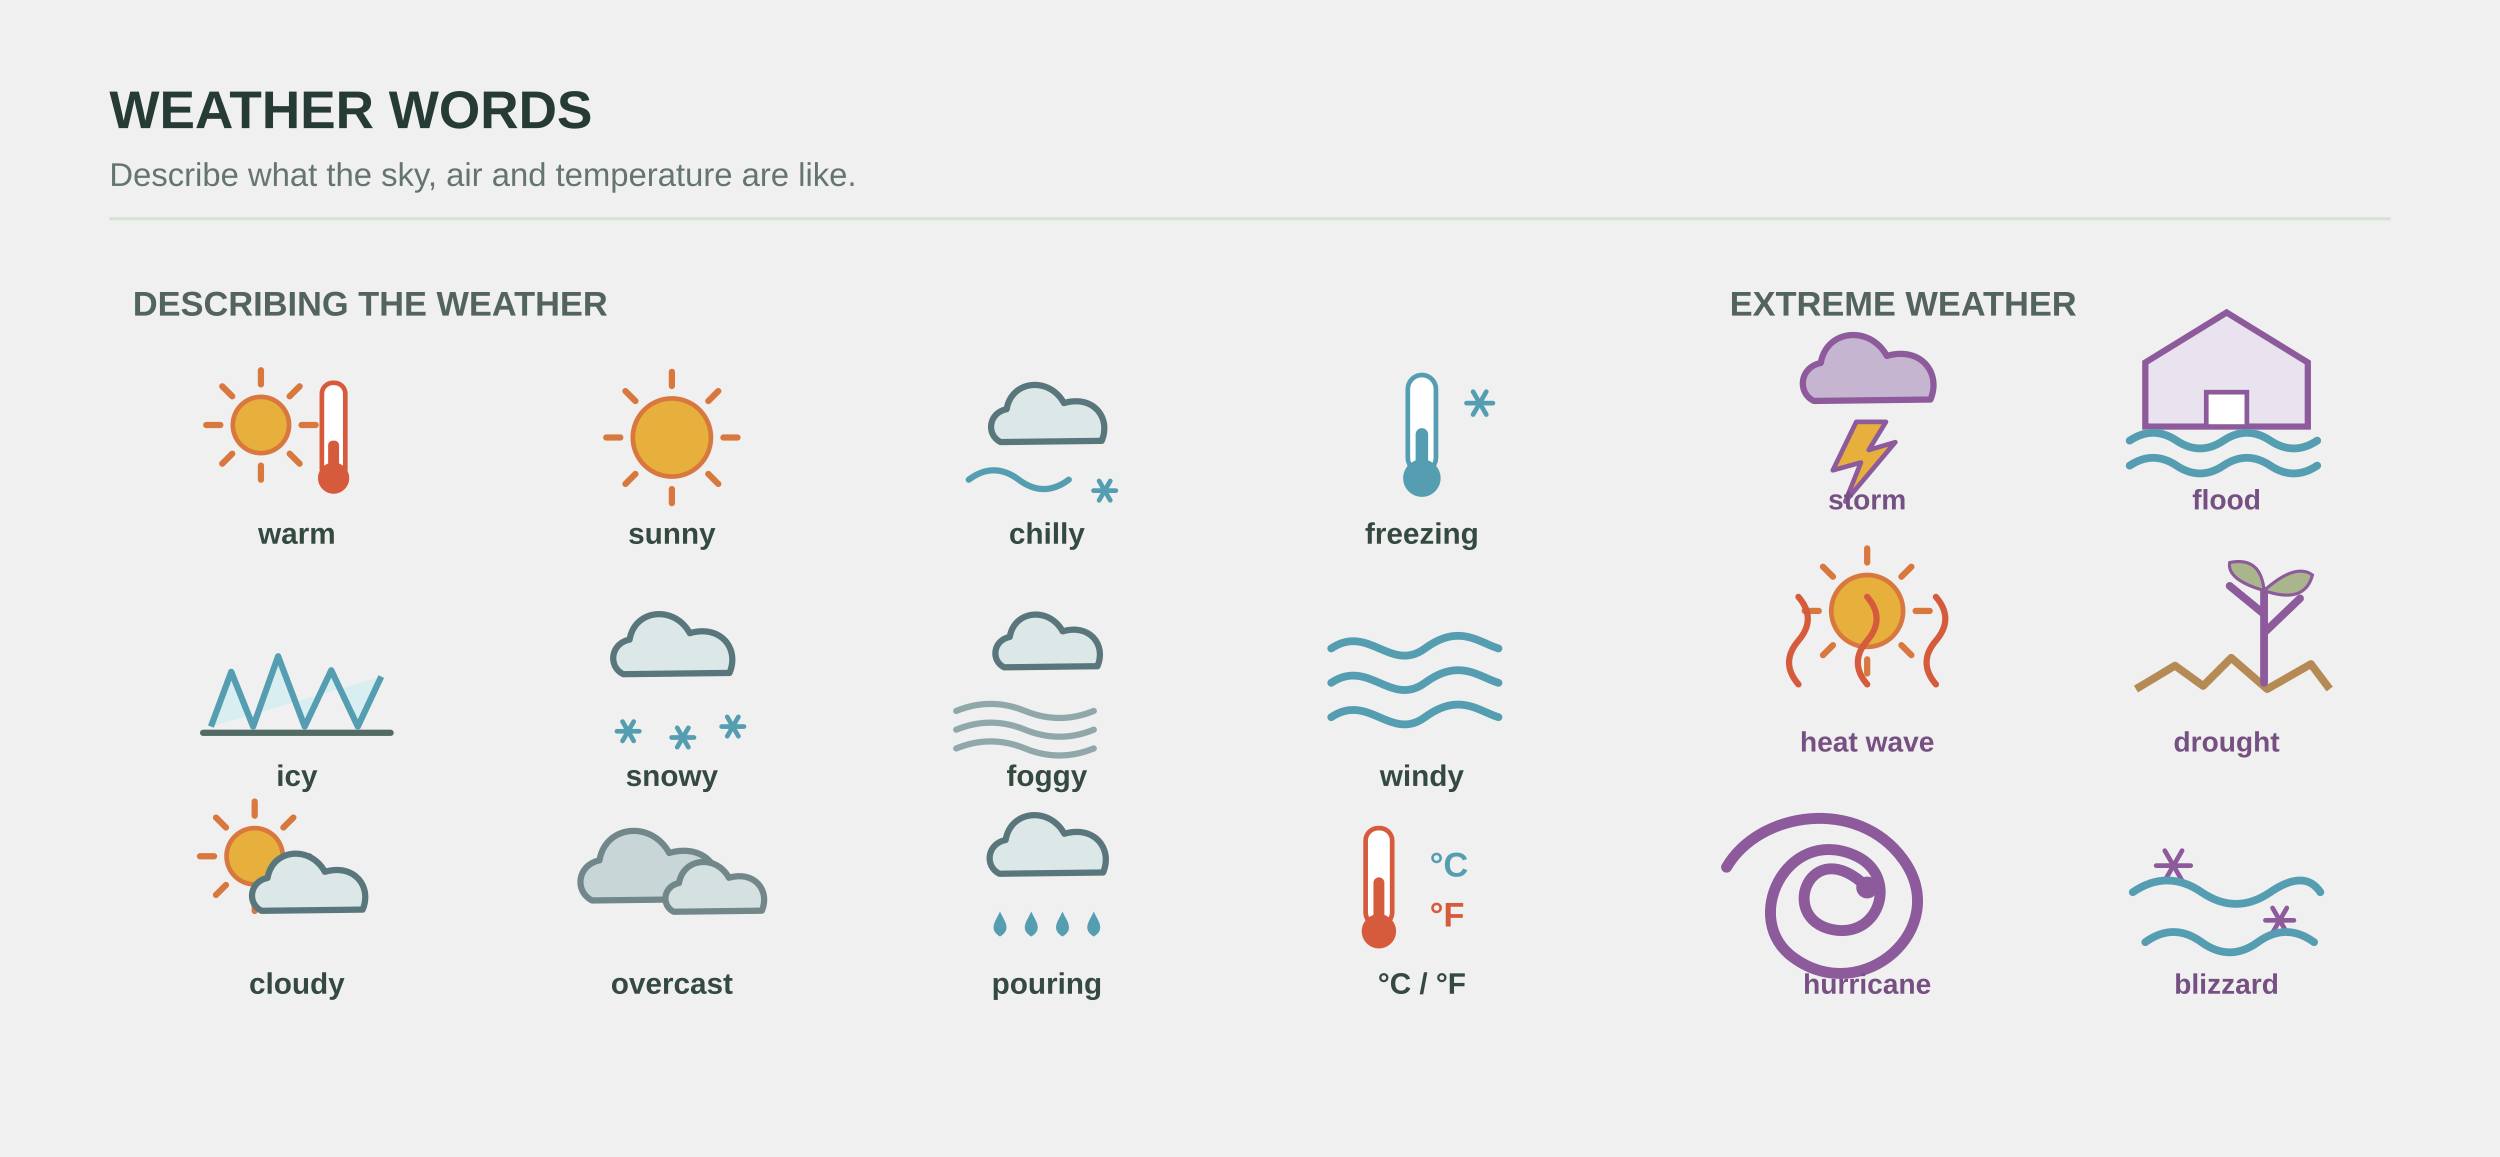
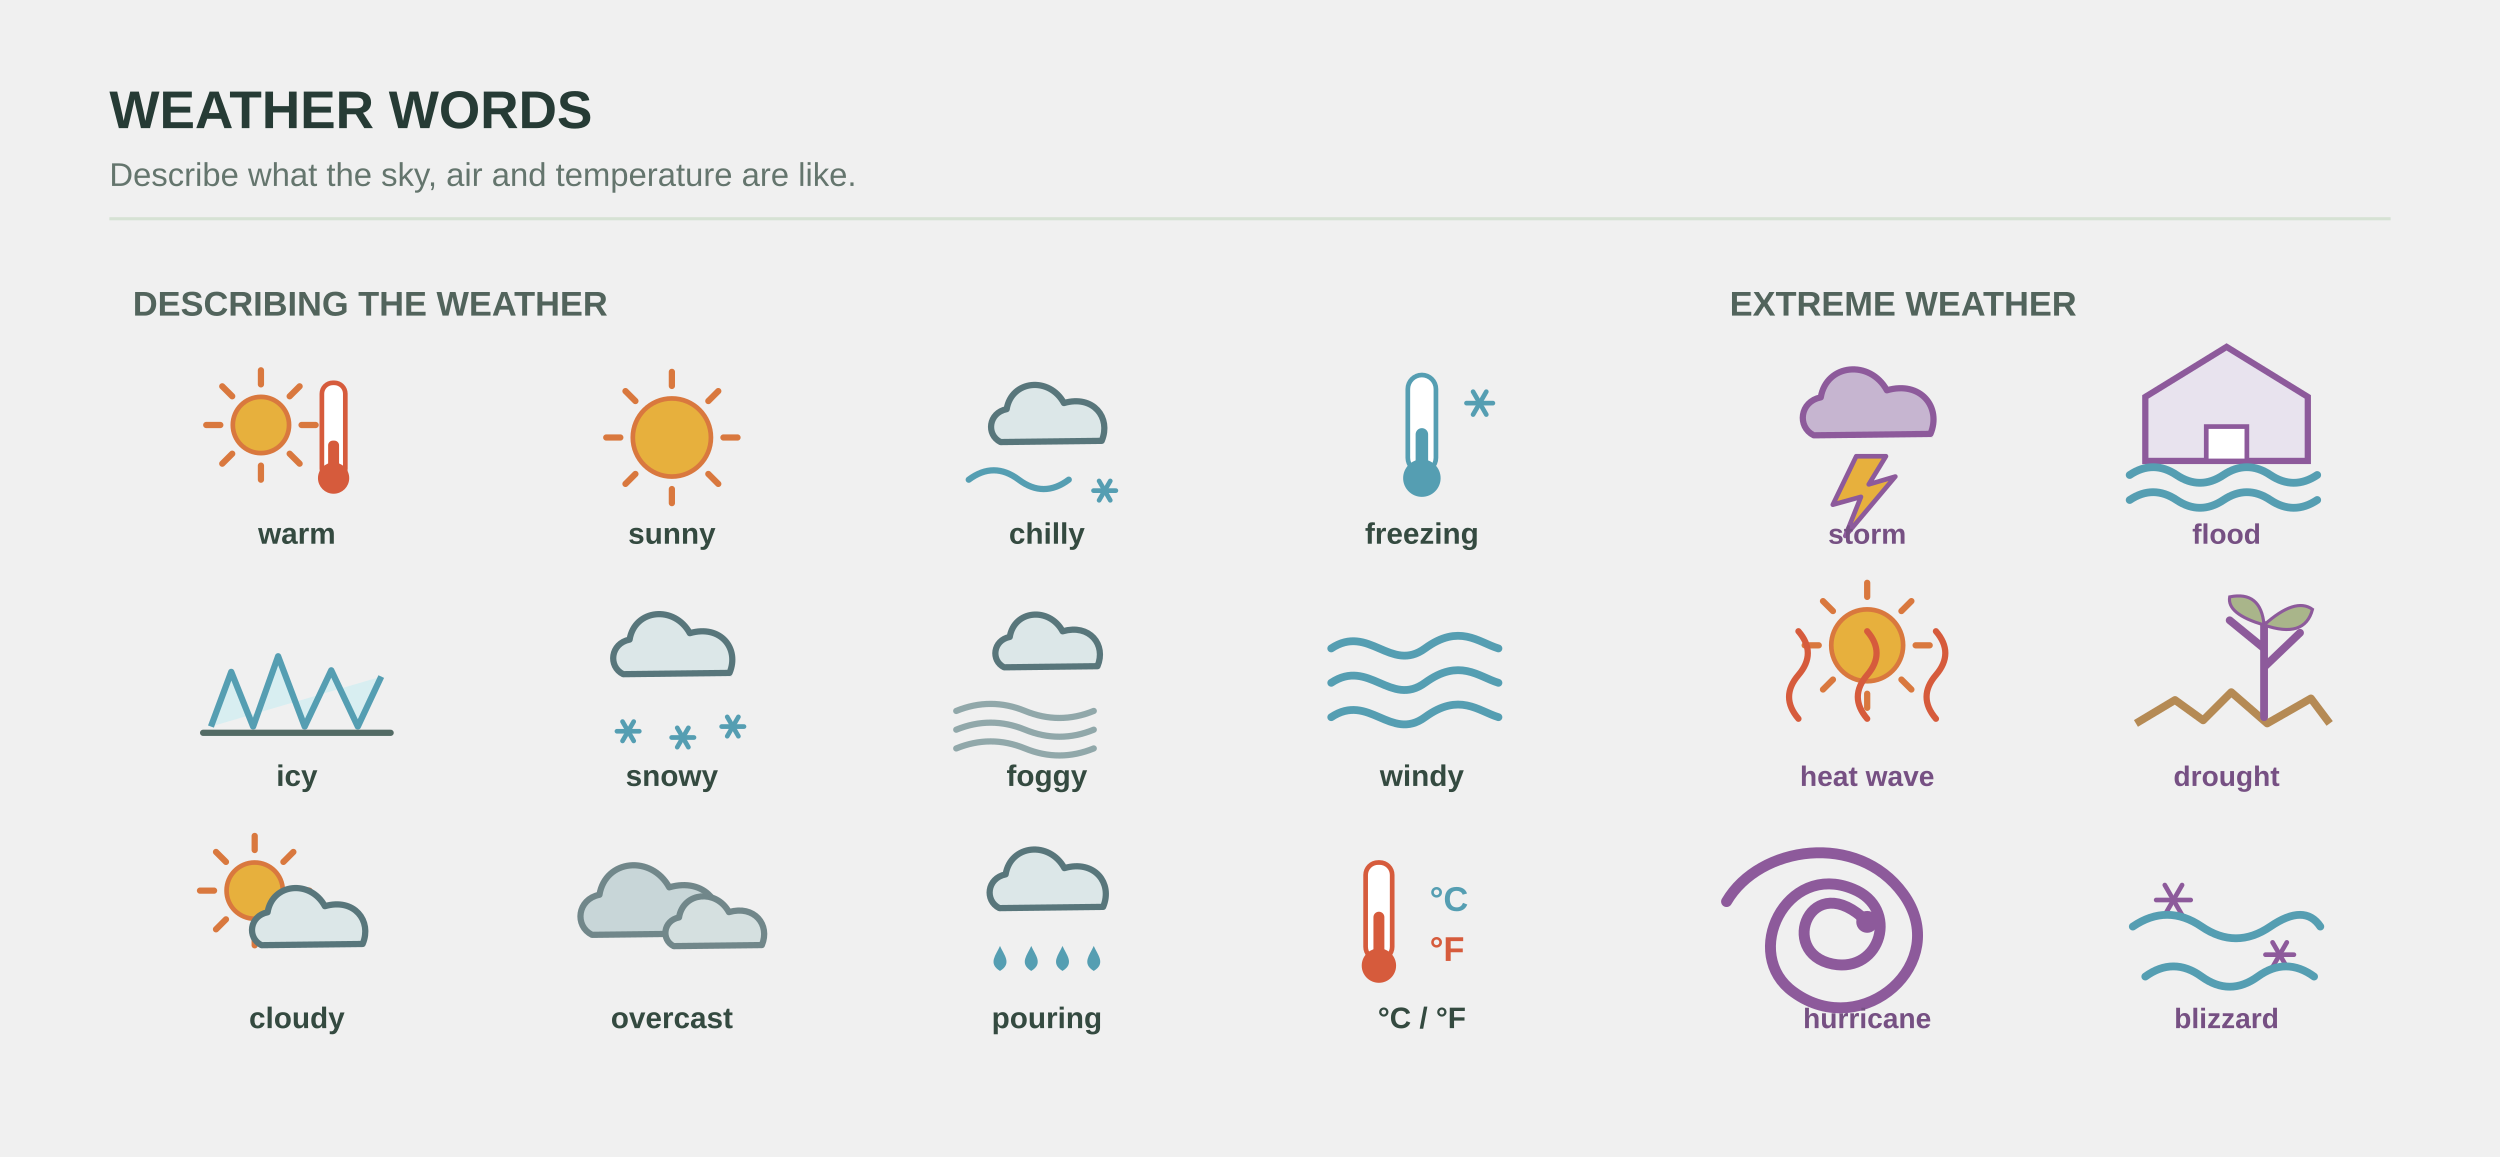
<svg xmlns="http://www.w3.org/2000/svg" viewBox="0 0 1600 740">
  <text x="70" y="82" font-family="Arial,Helvetica,sans-serif" font-size="34" font-weight="700" fill="#263B35" text-anchor="start">WEATHER WORDS</text>
  <text x="70" y="119" font-family="Arial,Helvetica,sans-serif" font-size="21" font-weight="500" fill="#64756D" text-anchor="start">Describe what the sky, air and temperature are like.</text>
  <line x1="70" y1="140" x2="1530" y2="140" stroke="#D6E2D4" stroke-width="2" />
  <text x="85" y="202" font-family="Arial,Helvetica,sans-serif" font-size="22" font-weight="700" fill="#52645C" text-anchor="start">DESCRIBING THE WEATHER</text>
  <text x="1107" y="202" font-family="Arial,Helvetica,sans-serif" font-size="22" font-weight="700" fill="#52645C" text-anchor="start">EXTREME WEATHER</text>
  <g>
    <circle cx="167" cy="272" r="18" fill="#E7B03D" stroke="#D9783E" stroke-width="3" />
    <path d="M193 272L202 272" stroke="#D9783E" stroke-width="4" stroke-linecap="round" />
    <path d="M185.385 290.385L191.749 296.749" stroke="#D9783E" stroke-width="4" stroke-linecap="round" />
    <path d="M167 298L167 307" stroke="#D9783E" stroke-width="4" stroke-linecap="round" />
    <path d="M148.615 290.385L142.251 296.749" stroke="#D9783E" stroke-width="4" stroke-linecap="round" />
    <path d="M141 272L132 272" stroke="#D9783E" stroke-width="4" stroke-linecap="round" />
    <path d="M148.615 253.615L142.251 247.251" stroke="#D9783E" stroke-width="4" stroke-linecap="round" />
    <path d="M167 246L167 237" stroke="#D9783E" stroke-width="4" stroke-linecap="round" />
    <path d="M185.385 253.615L191.749 247.251" stroke="#D9783E" stroke-width="4" stroke-linecap="round" />
    <rect x="206" y="245" width="15" height="62" rx="7" fill="#FFFFFF" stroke="#D65B3C" stroke-width="3" />
    <rect x="210" y="282" width="7" height="20" rx="3" fill="#D65B3C" />
    <circle cx="213.5" cy="306" r="10" fill="#D65B3C" />
  </g>
  <text x="190" y="348" font-family="Arial,Helvetica,sans-serif" font-size="19" font-weight="650" fill="#344A40" text-anchor="middle">warm</text>
  <g>
    <circle cx="430" cy="280" r="25" fill="#E7B03D" stroke="#D9783E" stroke-width="3" />
    <path d="M463 280L472 280" stroke="#D9783E" stroke-width="4" stroke-linecap="round" />
    <path d="M453.335 303.335L459.698 309.698" stroke="#D9783E" stroke-width="4" stroke-linecap="round" />
    <path d="M430 313L430 322" stroke="#D9783E" stroke-width="4" stroke-linecap="round" />
    <path d="M406.665 303.335L400.302 309.698" stroke="#D9783E" stroke-width="4" stroke-linecap="round" />
    <path d="M397 280L388 280" stroke="#D9783E" stroke-width="4" stroke-linecap="round" />
    <path d="M406.665 256.665L400.302 250.302" stroke="#D9783E" stroke-width="4" stroke-linecap="round" />
    <path d="M430 247L430 238" stroke="#D9783E" stroke-width="4" stroke-linecap="round" />
    <path d="M453.335 256.665L459.698 250.302" stroke="#D9783E" stroke-width="4" stroke-linecap="round" />
  </g>
  <text x="430" y="348" font-family="Arial,Helvetica,sans-serif" font-size="19" font-weight="650" fill="#344A40" text-anchor="middle">sunny</text>
  <g>
    <path d="M640.36 282.92C631 278.24 632.56 264.2 644.26 261.86C647.38 243.14 671.56 240.8 680.92 257.96C699.64 252.5 711.34 267.32 705.1 282.14Z" fill="#DCE7E8" stroke="#58767B" stroke-width="4" stroke-linejoin="round" />
    <path d="M620 307q16-12 32 0t32 0" fill="none" stroke="#559EB2" stroke-width="4" stroke-linecap="round" />
    <path d="M699.85 314L714.15 314" stroke="#559EB2" stroke-width="3" stroke-linecap="round" />
    <path d="M703.425 307.808L710.575 320.192" stroke="#559EB2" stroke-width="3" stroke-linecap="round" />
    <path d="M710.575 307.808L703.425 320.192" stroke="#559EB2" stroke-width="3" stroke-linecap="round" />
  </g>
  <text x="670" y="348" font-family="Arial,Helvetica,sans-serif" font-size="19" font-weight="650" fill="#344A40" text-anchor="middle">chilly</text>
  <g>
    <rect x="901" y="240" width="18" height="62" rx="9" fill="#FFFFFF" stroke="#559EB2" stroke-width="3" />
    <path d="M910 278v25" stroke="#559EB2" stroke-width="8" stroke-linecap="round" />
    <circle cx="910" cy="306" r="12" fill="#559EB2" />
    <path d="M938.55 258L955.45 258" stroke="#559EB2" stroke-width="3" stroke-linecap="round" />
    <path d="M942.775 250.682L951.225 265.318" stroke="#559EB2" stroke-width="3" stroke-linecap="round" />
    <path d="M951.225 250.682L942.775 265.318" stroke="#559EB2" stroke-width="3" stroke-linecap="round" />
  </g>
  <text x="910" y="348" font-family="Arial,Helvetica,sans-serif" font-size="19" font-weight="650" fill="#344A40" text-anchor="middle">freezing</text>
  <g>
    <path d="M135 465L148 430L162 465L178 420L195 465L212 429L229 465L244 433" fill="#D8EEF1" stroke="#559EB2" stroke-width="4" stroke-linejoin="round" />
    <path d="M130 469H250" stroke="#536B65" stroke-width="4" stroke-linecap="round" />
  </g>
  <text x="190" y="503" font-family="Arial,Helvetica,sans-serif" font-size="19" font-weight="650" fill="#344A40" text-anchor="middle">icy</text>
  <g>
    <path d="M398.84 431.48C389 426.56 390.64 411.8 402.94 409.34C406.22 389.66 431.64 387.2 441.48 405.24C461.16 399.5 473.46 415.08 466.9 430.66Z" fill="#DCE7E8" stroke="#58767B" stroke-width="4" stroke-linejoin="round" />
    <path d="M394.85 468L409.15 468" stroke="#559EB2" stroke-width="3" stroke-linecap="round" />
    <path d="M398.425 461.808L405.575 474.192" stroke="#559EB2" stroke-width="3" stroke-linecap="round" />
    <path d="M405.575 461.808L398.425 474.192" stroke="#559EB2" stroke-width="3" stroke-linecap="round" />
    <path d="M429.85 472L444.15 472" stroke="#559EB2" stroke-width="3" stroke-linecap="round" />
    <path d="M433.425 465.808L440.575 478.192" stroke="#559EB2" stroke-width="3" stroke-linecap="round" />
    <path d="M440.575 465.808L433.425 478.192" stroke="#559EB2" stroke-width="3" stroke-linecap="round" />
    <path d="M461.85 465L476.15 465" stroke="#559EB2" stroke-width="3" stroke-linecap="round" />
    <path d="M465.425 458.808L472.575 471.192" stroke="#559EB2" stroke-width="3" stroke-linecap="round" />
    <path d="M472.575 458.808L465.425 471.192" stroke="#559EB2" stroke-width="3" stroke-linecap="round" />
  </g>
  <text x="430" y="503" font-family="Arial,Helvetica,sans-serif" font-size="19" font-weight="650" fill="#344A40" text-anchor="middle">snowy</text>
  <g>
    <path d="M642.64 427.08C634 422.76 635.44 409.8 646.24 407.64C649.12 390.36 671.44 388.2 680.08 404.04C697.36 399 708.16 412.68 702.4 426.36Z" fill="#DCE7E8" stroke="#58767B" stroke-width="4" stroke-linejoin="round" />
    <path d="M612 455q22-9 44 0t44 0" fill="none" stroke="#91A8AA" stroke-width="4" stroke-linecap="round" />
    <path d="M612 467q22-9 44 0t44 0" fill="none" stroke="#91A8AA" stroke-width="4" stroke-linecap="round" />
    <path d="M612 479q22-9 44 0t44 0" fill="none" stroke="#91A8AA" stroke-width="4" stroke-linecap="round" />
  </g>
  <text x="670" y="503" font-family="Arial,Helvetica,sans-serif" font-size="19" font-weight="650" fill="#344A40" text-anchor="middle">foggy</text>
  <g>
    <path d="M852 415c24-16 38 16 60 0s34-4 47 0" fill="none" stroke="#559EB2" stroke-width="5" stroke-linecap="round" />
    <path d="M852 437c24-16 38 16 60 0s34-4 47 0" fill="none" stroke="#559EB2" stroke-width="5" stroke-linecap="round" />
    <path d="M852 459c24-16 38 16 60 0s34-4 47 0" fill="none" stroke="#559EB2" stroke-width="5" stroke-linecap="round" />
  </g>
  <text x="910" y="503" font-family="Arial,Helvetica,sans-serif" font-size="19" font-weight="650" fill="#344A40" text-anchor="middle">windy</text>
-   <g transform="translate(0,-22)">
-     <g>
-       <circle cx="163" cy="570" r="18" fill="#E7B03D" stroke="#D9783E" stroke-width="3" />
-       <path d="M189 570L198 570" stroke="#D9783E" stroke-width="4" stroke-linecap="round" />
-       <path d="M181.385 588.385L187.749 594.749" stroke="#D9783E" stroke-width="4" stroke-linecap="round" />
-       <path d="M163 596L163 605" stroke="#D9783E" stroke-width="4" stroke-linecap="round" />
-       <path d="M144.615 588.385L138.251 594.749" stroke="#D9783E" stroke-width="4" stroke-linecap="round" />
-       <path d="M137 570L128 570" stroke="#D9783E" stroke-width="4" stroke-linecap="round" />
-       <path d="M144.615 551.615L138.251 545.251" stroke="#D9783E" stroke-width="4" stroke-linecap="round" />
-       <path d="M163 544L163 535" stroke="#D9783E" stroke-width="4" stroke-linecap="round" />
-       <path d="M181.385 551.615L187.749 545.251" stroke="#D9783E" stroke-width="4" stroke-linecap="round" />
-       <path d="M167.36 604.92C158 600.24 159.56 586.2 171.26 583.86C174.38 565.14 198.56 562.8 207.92 579.96C226.64 574.5 238.34 589.32 232.1 604.14Z" fill="#DCE7E8" stroke="#58767B" stroke-width="4" stroke-linejoin="round" />
-     </g>
-     <text x="190" y="658" font-family="Arial,Helvetica,sans-serif" font-size="19" font-weight="650" fill="#344A40" text-anchor="middle">cloudy</text>
-     <g>
-       <path d="M378.9 598.3C367.5 592.6 369.4 575.5 383.65 572.65C387.45 549.85 416.9 547 428.3 567.9C451.1 561.25 465.35 579.3 457.75 597.35Z" fill="#C8D6D8" stroke="#71878A" stroke-width="4" stroke-linejoin="round" />
-       <path d="M431.16 605.52C423 601.44 424.36 589.2 434.56 587.16C437.28 570.84 458.36 568.8 466.52 583.76C482.84 579 493.04 591.92 487.6 604.84Z" fill="#D5E0E0" stroke="#71878A" stroke-width="4" stroke-linejoin="round" />
-     </g>
-     <text x="430" y="658" font-family="Arial,Helvetica,sans-serif" font-size="19" font-weight="650" fill="#344A40" text-anchor="middle">overcast</text>
-     <g>
-       <path d="M639.6 581.2C630 576.4 631.6 562 643.6 559.6C646.8 540.4 671.6 538 681.2 555.6C700.4 550 712.4 565.2 706 580.4Z" fill="#DCE7E8" stroke="#58767B" stroke-width="4" stroke-linejoin="round" />
-       <path d="M640 605.4C637.6 611 632 616.6 640 621.4C648 616.6 642.4 611 640 605.4Z" fill="#559EB2" />
-       <path d="M660 605.4C657.6 611 652 616.6 660 621.4C668 616.6 662.4 611 660 605.4Z" fill="#559EB2" />
-       <path d="M680 605.4C677.6 611 672 616.6 680 621.4C688 616.6 682.4 611 680 605.4Z" fill="#559EB2" />
-       <path d="M700 605.4C697.6 611 692 616.6 700 621.4C708 616.6 702.4 611 700 605.4Z" fill="#559EB2" />
-     </g>
-     <text x="670" y="658" font-family="Arial,Helvetica,sans-serif" font-size="19" font-weight="650" fill="#344A40" text-anchor="middle">pouring</text>
-     <g>
-       <rect x="874" y="552" width="17" height="62" rx="8" fill="#FFFFFF" stroke="#D65B3C" stroke-width="3" />
-       <path d="M882.5 587v27" stroke="#D65B3C" stroke-width="7" stroke-linecap="round" />
-       <circle cx="882.5" cy="618" r="11" fill="#D65B3C" />
-       <text x="915" y="583" font-family="Arial,Helvetica,sans-serif" font-size="22" font-weight="700" fill="#559EB2" text-anchor="start">°C</text>
-       <text x="915" y="615" font-family="Arial,Helvetica,sans-serif" font-size="22" font-weight="700" fill="#D65B3C" text-anchor="start">°F</text>
-     </g>
-     <text x="910" y="658" font-family="Arial,Helvetica,sans-serif" font-size="19" font-weight="650" fill="#344A40" text-anchor="middle">°C / °F</text>
-     <g>
-       <path d="M1160.8 278.6C1150 273.2 1151.8 257 1165.3 254.3C1168.9 232.7 1196.8 230 1207.6 249.8C1229.2 243.5 1242.7 260.6 1235.5 277.7Z" fill="#C6B5D0" stroke="#8D5A9B" stroke-width="4" stroke-linejoin="round" />
-       <path d="M1188 292L1173 323L1191 318L1181 343L1213 305L1196 310L1207 292Z" fill="#E7B03D" stroke="#8D5A9B" stroke-width="3" stroke-linejoin="round" />
-     </g>
-     <text x="1195" y="348" font-family="Arial,Helvetica,sans-serif" font-size="18" font-weight="650" fill="#765083" text-anchor="middle">storm</text>
-     <g>
-       <path d="M1373 295V254L1425 222L1477 254V295Z" fill="#E8E3EE" stroke="#8D5A9B" stroke-width="4" />
-       <rect x="1412" y="273" width="26" height="22" fill="#FFFFFF" stroke="#8D5A9B" stroke-width="3" />
-       <path d="M1363 304q15-10 30 0t30 0t30 0t30 0M1363 320q15-10 30 0t30 0t30 0t30 0" fill="none" stroke="#559EB2" stroke-width="5" stroke-linecap="round" />
-     </g>
-     <text x="1425" y="348" font-family="Arial,Helvetica,sans-serif" font-size="18" font-weight="650" fill="#765083" text-anchor="middle">flood</text>
-     <g>
-       <circle cx="1195" cy="413" r="23" fill="#E7B03D" stroke="#D9783E" stroke-width="3" />
-       <path d="M1226 413L1235 413" stroke="#D9783E" stroke-width="4" stroke-linecap="round" />
-       <path d="M1216.92 434.92L1223.284 441.284" stroke="#D9783E" stroke-width="4" stroke-linecap="round" />
-       <path d="M1195 444L1195 453" stroke="#D9783E" stroke-width="4" stroke-linecap="round" />
-       <path d="M1173.08 434.92L1166.716 441.284" stroke="#D9783E" stroke-width="4" stroke-linecap="round" />
-       <path d="M1164 413L1155 413" stroke="#D9783E" stroke-width="4" stroke-linecap="round" />
-       <path d="M1173.08 391.08L1166.716 384.716" stroke="#D9783E" stroke-width="4" stroke-linecap="round" />
-       <path d="M1195 382L1195 373" stroke="#D9783E" stroke-width="4" stroke-linecap="round" />
-       <path d="M1216.92 391.08L1223.284 384.716" stroke="#D9783E" stroke-width="4" stroke-linecap="round" />
-       <path d="M1151 460q-12-14 0-28t0-28M1195 460q-12-14 0-28t0-28M1239 460q-12-14 0-28t0-28" fill="none" stroke="#D65B3C" stroke-width="4" stroke-linecap="round" />
-     </g>
-     <text x="1195" y="503" font-family="Arial,Helvetica,sans-serif" font-size="18" font-weight="650" fill="#765083" text-anchor="middle">heat wave</text>
-     <g>
-       <path d="M1367 463l25-15 18 13 18-18 23 20 28-16 12 16" fill="none" stroke="#B58A54" stroke-width="5" stroke-linejoin="round" />
-       <path d="M1449 459V400m0 15l-22-18m22 30l23-22" stroke="#8D5A9B" stroke-width="5" stroke-linecap="round" />
-       <path d="M1449 400q-24-7-22-18q20-4 22 18q20-18 31-10q-5 19-31 10" fill="#A9B58A" stroke="#8D5A9B" stroke-width="2" />
-     </g>
-     <text x="1425" y="503" font-family="Arial,Helvetica,sans-serif" font-size="18" font-weight="650" fill="#765083" text-anchor="middle">drought</text>
-     <g>
-       <path d="M1195 590c-36-36-58 20-22 27c31 6 43-36 13-48c-43-18-72 42-38 66c44 32 102-19 70-63c-29-40-92-31-113 5" fill="none" stroke="#8D5A9B" stroke-width="7" stroke-linecap="round" />
-       <circle cx="1195" cy="590" r="7" fill="#8D5A9B" />
-     </g>
-     <text x="1195" y="658" font-family="Arial,Helvetica,sans-serif" font-size="18" font-weight="650" fill="#765083" text-anchor="middle">hurricane</text>
-     <g>
-       <path d="M1379.95 576L1402.05 576" stroke="#8D5A9B" stroke-width="3" stroke-linecap="round" />
-       <path d="M1385.475 566.43L1396.525 585.57" stroke="#8D5A9B" stroke-width="3" stroke-linecap="round" />
-       <path d="M1396.525 566.43L1385.475 585.57" stroke="#8D5A9B" stroke-width="3" stroke-linecap="round" />
-       <path d="M1449.9 611L1468.1 611" stroke="#8D5A9B" stroke-width="3" stroke-linecap="round" />
-       <path d="M1454.45 603.119L1463.55 618.881" stroke="#8D5A9B" stroke-width="3" stroke-linecap="round" />
-       <path d="M1463.55 603.119L1454.45 618.881" stroke="#8D5A9B" stroke-width="3" stroke-linecap="round" />
-       <path d="M1365 593q22-15 44 0t44 0t32 0M1373 625q18-13 36 0t36 0t36 0" fill="none" stroke="#559EB2" stroke-width="5" stroke-linecap="round" />
-     </g>
-     <text x="1425" y="658" font-family="Arial,Helvetica,sans-serif" font-size="18" font-weight="650" fill="#765083" text-anchor="middle">blizzard</text>
+   <g>
+     <circle cx="163" cy="570" r="18" fill="#E7B03D" stroke="#D9783E" stroke-width="3" />
+     <path d="M189 570L198 570" stroke="#D9783E" stroke-width="4" stroke-linecap="round" />
+     <path d="M181.385 588.385L187.749 594.749" stroke="#D9783E" stroke-width="4" stroke-linecap="round" />
+     <path d="M163 596L163 605" stroke="#D9783E" stroke-width="4" stroke-linecap="round" />
+     <path d="M144.615 588.385L138.251 594.749" stroke="#D9783E" stroke-width="4" stroke-linecap="round" />
+     <path d="M137 570L128 570" stroke="#D9783E" stroke-width="4" stroke-linecap="round" />
+     <path d="M144.615 551.615L138.251 545.251" stroke="#D9783E" stroke-width="4" stroke-linecap="round" />
+     <path d="M163 544L163 535" stroke="#D9783E" stroke-width="4" stroke-linecap="round" />
+     <path d="M181.385 551.615L187.749 545.251" stroke="#D9783E" stroke-width="4" stroke-linecap="round" />
+     <path d="M167.36 604.92C158 600.24 159.56 586.2 171.26 583.86C174.38 565.14 198.56 562.8 207.92 579.96C226.64 574.5 238.34 589.32 232.1 604.14Z" fill="#DCE7E8" stroke="#58767B" stroke-width="4" stroke-linejoin="round" />
  </g>
+   <text x="190" y="658" font-family="Arial,Helvetica,sans-serif" font-size="19" font-weight="650" fill="#344A40" text-anchor="middle">cloudy</text>
+   <g>
+     <path d="M378.9 598.3C367.5 592.6 369.4 575.5 383.65 572.65C387.45 549.85 416.9 547 428.3 567.9C451.1 561.25 465.35 579.3 457.75 597.35Z" fill="#C8D6D8" stroke="#71878A" stroke-width="4" stroke-linejoin="round" />
+     <path d="M431.16 605.52C423 601.44 424.36 589.2 434.56 587.16C437.28 570.84 458.36 568.8 466.52 583.76C482.84 579 493.04 591.92 487.6 604.84Z" fill="#D5E0E0" stroke="#71878A" stroke-width="4" stroke-linejoin="round" />
+   </g>
+   <text x="430" y="658" font-family="Arial,Helvetica,sans-serif" font-size="19" font-weight="650" fill="#344A40" text-anchor="middle">overcast</text>
+   <g>
+     <path d="M639.6 581.2C630 576.4 631.6 562 643.6 559.6C646.8 540.4 671.6 538 681.2 555.6C700.4 550 712.4 565.2 706 580.4Z" fill="#DCE7E8" stroke="#58767B" stroke-width="4" stroke-linejoin="round" />
+     <path d="M640 605.4C637.6 611 632 616.6 640 621.4C648 616.6 642.4 611 640 605.4Z" fill="#559EB2" />
+     <path d="M660 605.4C657.6 611 652 616.6 660 621.4C668 616.6 662.4 611 660 605.4Z" fill="#559EB2" />
+     <path d="M680 605.4C677.6 611 672 616.6 680 621.4C688 616.6 682.4 611 680 605.4Z" fill="#559EB2" />
+     <path d="M700 605.4C697.6 611 692 616.6 700 621.4C708 616.6 702.4 611 700 605.4Z" fill="#559EB2" />
+   </g>
+   <text x="670" y="658" font-family="Arial,Helvetica,sans-serif" font-size="19" font-weight="650" fill="#344A40" text-anchor="middle">pouring</text>
+   <g>
+     <rect x="874" y="552" width="17" height="62" rx="8" fill="#FFFFFF" stroke="#D65B3C" stroke-width="3" />
+     <path d="M882.5 587v27" stroke="#D65B3C" stroke-width="7" stroke-linecap="round" />
+     <circle cx="882.5" cy="618" r="11" fill="#D65B3C" />
+     <text x="915" y="583" font-family="Arial,Helvetica,sans-serif" font-size="22" font-weight="700" fill="#559EB2" text-anchor="start">°C</text>
+     <text x="915" y="615" font-family="Arial,Helvetica,sans-serif" font-size="22" font-weight="700" fill="#D65B3C" text-anchor="start">°F</text>
+   </g>
+   <text x="910" y="658" font-family="Arial,Helvetica,sans-serif" font-size="19" font-weight="650" fill="#344A40" text-anchor="middle">°C / °F</text>
+   <g>
+     <path d="M1160.8 278.6C1150 273.2 1151.8 257 1165.3 254.3C1168.9 232.7 1196.8 230 1207.6 249.8C1229.2 243.5 1242.7 260.6 1235.5 277.7Z" fill="#C6B5D0" stroke="#8D5A9B" stroke-width="4" stroke-linejoin="round" />
+     <path d="M1188 292L1173 323L1191 318L1181 343L1213 305L1196 310L1207 292Z" fill="#E7B03D" stroke="#8D5A9B" stroke-width="3" stroke-linejoin="round" />
+   </g>
+   <text x="1195" y="348" font-family="Arial,Helvetica,sans-serif" font-size="18" font-weight="650" fill="#765083" text-anchor="middle">storm</text>
+   <g>
+     <path d="M1373 295V254L1425 222L1477 254V295Z" fill="#E8E3EE" stroke="#8D5A9B" stroke-width="4" />
+     <rect x="1412" y="273" width="26" height="22" fill="#FFFFFF" stroke="#8D5A9B" stroke-width="3" />
+     <path d="M1363 304q15-10 30 0t30 0t30 0t30 0M1363 320q15-10 30 0t30 0t30 0t30 0" fill="none" stroke="#559EB2" stroke-width="5" stroke-linecap="round" />
+   </g>
+   <text x="1425" y="348" font-family="Arial,Helvetica,sans-serif" font-size="18" font-weight="650" fill="#765083" text-anchor="middle">flood</text>
+   <g>
+     <circle cx="1195" cy="413" r="23" fill="#E7B03D" stroke="#D9783E" stroke-width="3" />
+     <path d="M1226 413L1235 413" stroke="#D9783E" stroke-width="4" stroke-linecap="round" />
+     <path d="M1216.92 434.92L1223.284 441.284" stroke="#D9783E" stroke-width="4" stroke-linecap="round" />
+     <path d="M1195 444L1195 453" stroke="#D9783E" stroke-width="4" stroke-linecap="round" />
+     <path d="M1173.08 434.92L1166.716 441.284" stroke="#D9783E" stroke-width="4" stroke-linecap="round" />
+     <path d="M1164 413L1155 413" stroke="#D9783E" stroke-width="4" stroke-linecap="round" />
+     <path d="M1173.08 391.08L1166.716 384.716" stroke="#D9783E" stroke-width="4" stroke-linecap="round" />
+     <path d="M1195 382L1195 373" stroke="#D9783E" stroke-width="4" stroke-linecap="round" />
+     <path d="M1216.92 391.08L1223.284 384.716" stroke="#D9783E" stroke-width="4" stroke-linecap="round" />
+     <path d="M1151 460q-12-14 0-28t0-28M1195 460q-12-14 0-28t0-28M1239 460q-12-14 0-28t0-28" fill="none" stroke="#D65B3C" stroke-width="4" stroke-linecap="round" />
+   </g>
+   <text x="1195" y="503" font-family="Arial,Helvetica,sans-serif" font-size="18" font-weight="650" fill="#765083" text-anchor="middle">heat wave</text>
+   <g>
+     <path d="M1367 463l25-15 18 13 18-18 23 20 28-16 12 16" fill="none" stroke="#B58A54" stroke-width="5" stroke-linejoin="round" />
+     <path d="M1449 459V400m0 15l-22-18m22 30l23-22" stroke="#8D5A9B" stroke-width="5" stroke-linecap="round" />
+     <path d="M1449 400q-24-7-22-18q20-4 22 18q20-18 31-10q-5 19-31 10" fill="#A9B58A" stroke="#8D5A9B" stroke-width="2" />
+   </g>
+   <text x="1425" y="503" font-family="Arial,Helvetica,sans-serif" font-size="18" font-weight="650" fill="#765083" text-anchor="middle">drought</text>
+   <g>
+     <path d="M1195 590c-36-36-58 20-22 27c31 6 43-36 13-48c-43-18-72 42-38 66c44 32 102-19 70-63c-29-40-92-31-113 5" fill="none" stroke="#8D5A9B" stroke-width="7" stroke-linecap="round" />
+     <circle cx="1195" cy="590" r="7" fill="#8D5A9B" />
+   </g>
+   <text x="1195" y="658" font-family="Arial,Helvetica,sans-serif" font-size="18" font-weight="650" fill="#765083" text-anchor="middle">hurricane</text>
+   <g>
+     <path d="M1379.95 576L1402.05 576" stroke="#8D5A9B" stroke-width="3" stroke-linecap="round" />
+     <path d="M1385.475 566.43L1396.525 585.57" stroke="#8D5A9B" stroke-width="3" stroke-linecap="round" />
+     <path d="M1396.525 566.43L1385.475 585.57" stroke="#8D5A9B" stroke-width="3" stroke-linecap="round" />
+     <path d="M1449.9 611L1468.1 611" stroke="#8D5A9B" stroke-width="3" stroke-linecap="round" />
+     <path d="M1454.45 603.119L1463.55 618.881" stroke="#8D5A9B" stroke-width="3" stroke-linecap="round" />
+     <path d="M1463.55 603.119L1454.45 618.881" stroke="#8D5A9B" stroke-width="3" stroke-linecap="round" />
+     <path d="M1365 593q22-15 44 0t44 0t32 0M1373 625q18-13 36 0t36 0t36 0" fill="none" stroke="#559EB2" stroke-width="5" stroke-linecap="round" />
+   </g>
+   <text x="1425" y="658" font-family="Arial,Helvetica,sans-serif" font-size="18" font-weight="650" fill="#765083" text-anchor="middle">blizzard</text>
</svg>
